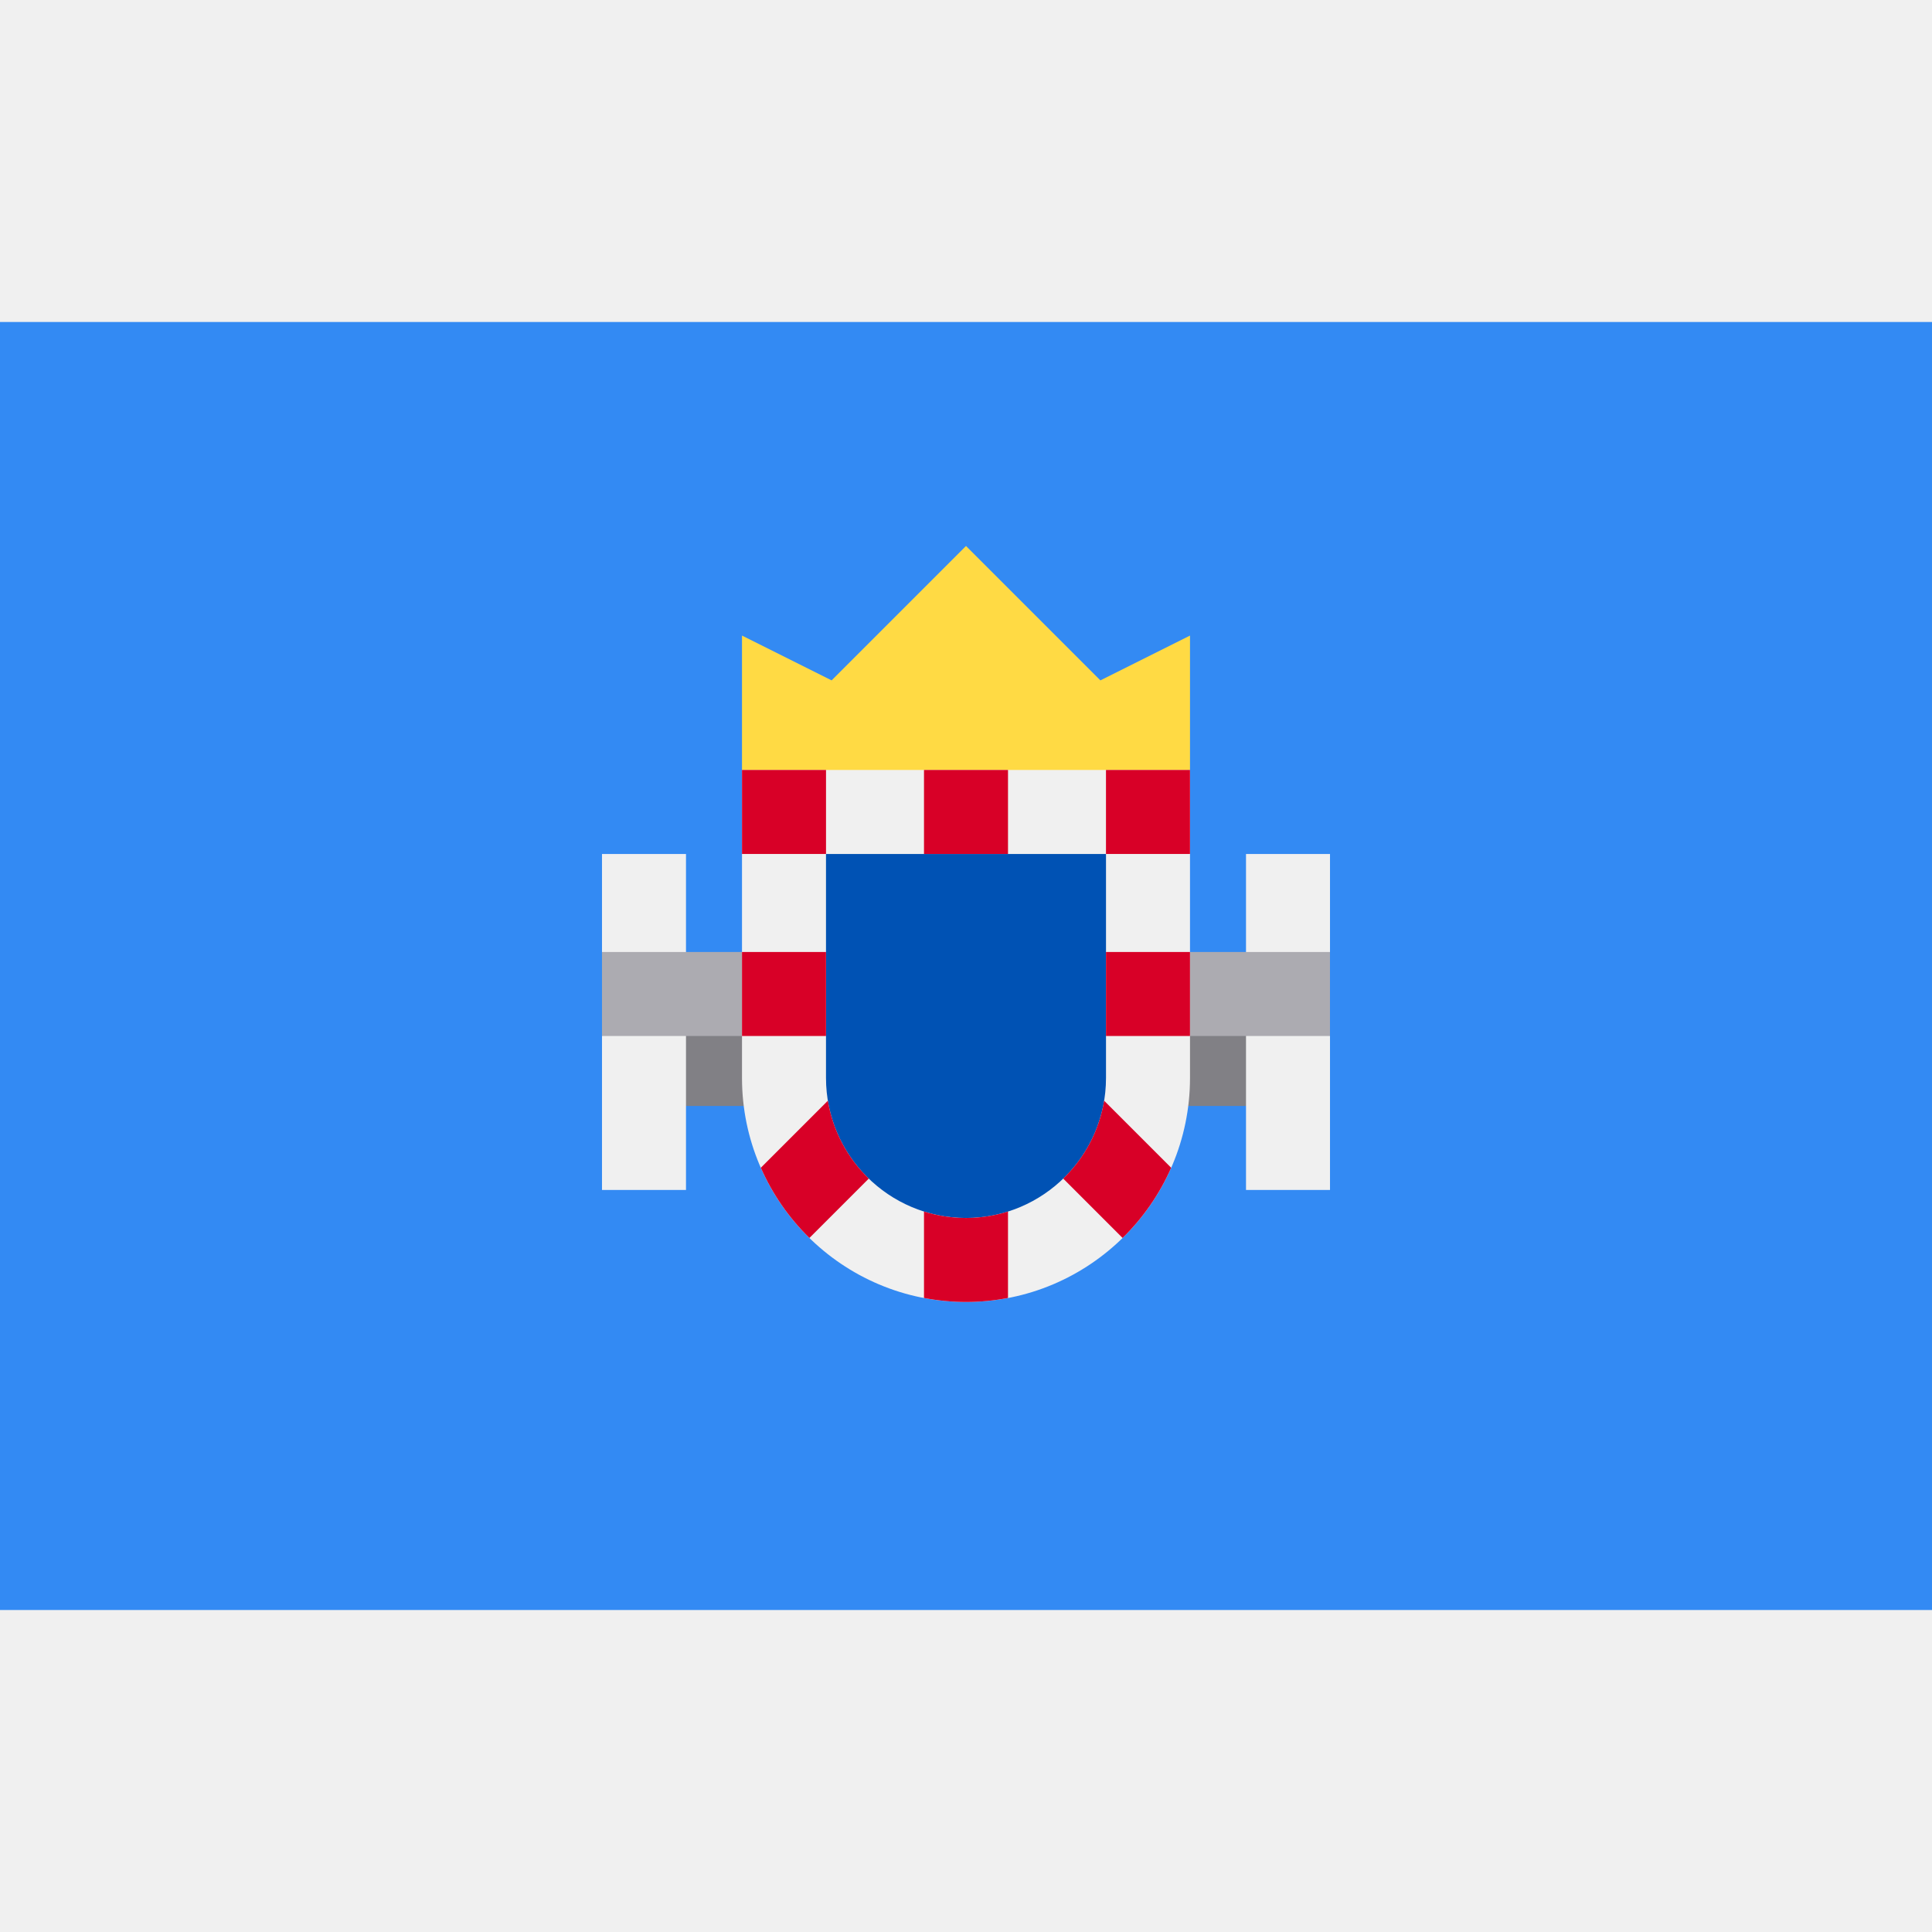
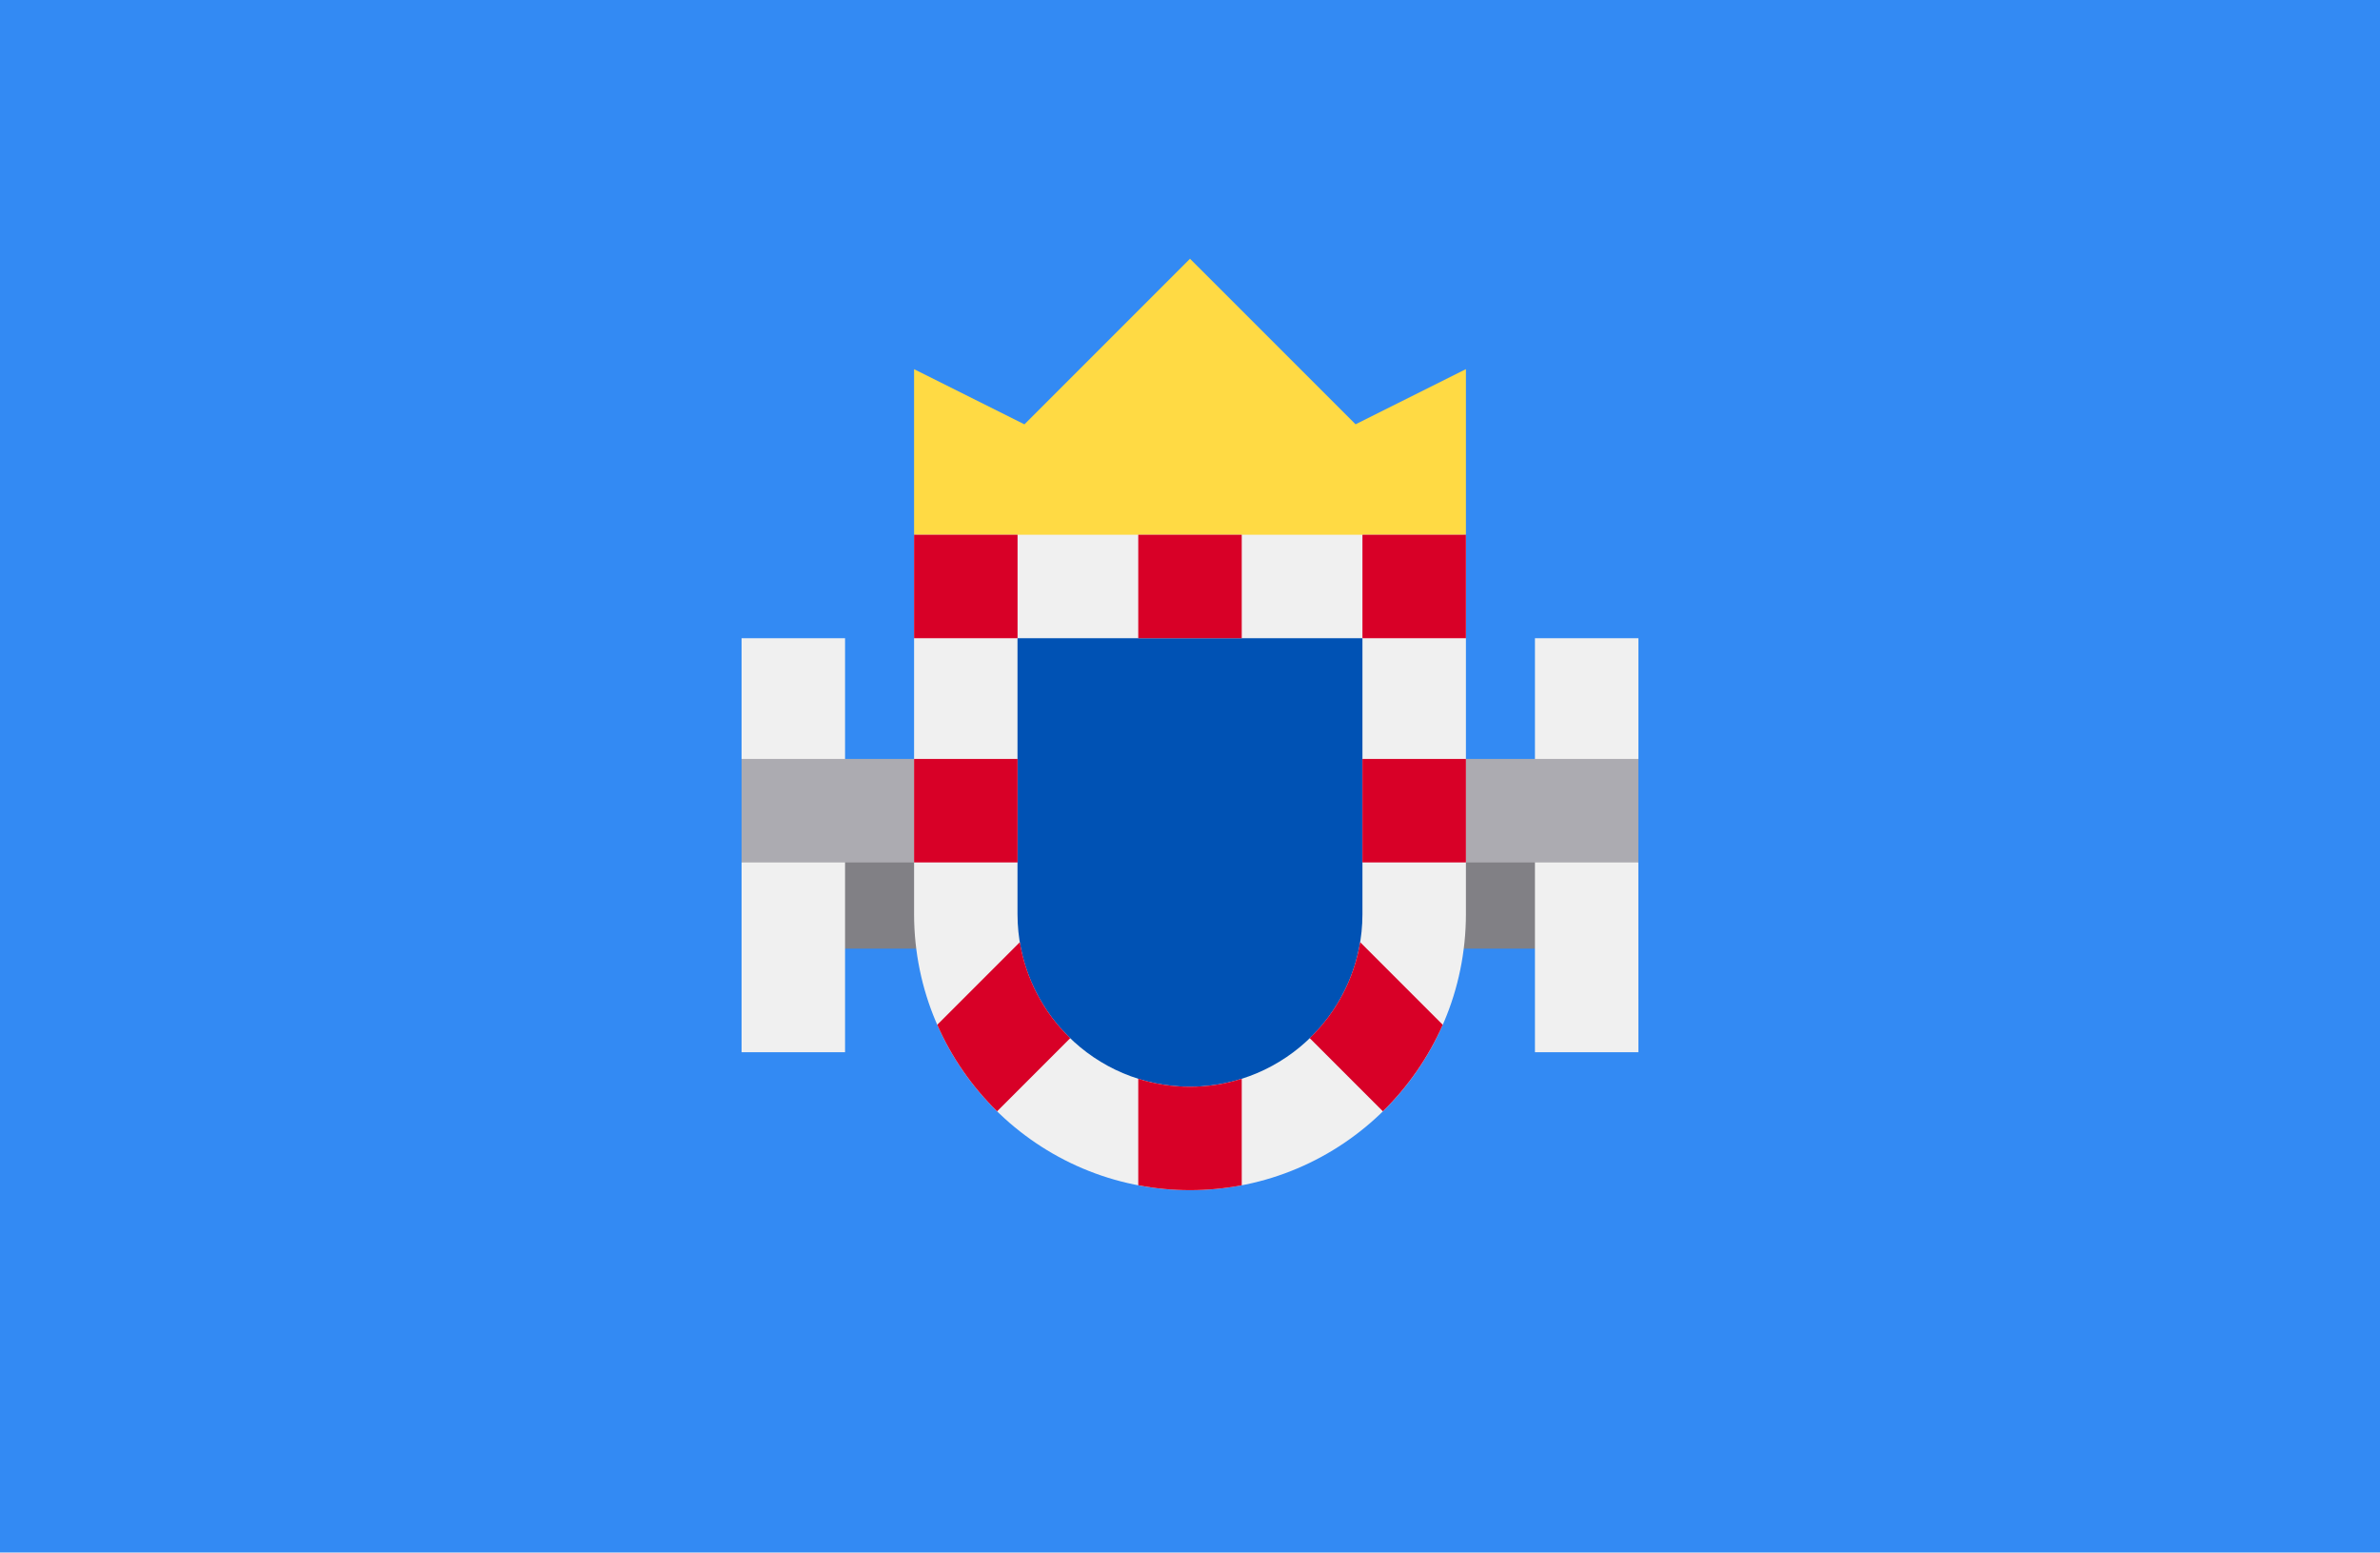
- <svg xmlns="http://www.w3.org/2000/svg" version="1.1" id="Capa_1" x="0px" y="0px" viewBox="0 0 512 512" style="enable-background:new 0 0 512 512;" xml:space="preserve">
-   <rect y="85.331" style="fill:#338AF3;" width="512" height="341.337" />
-   <rect x="166.957" y="270.831" style="fill:#818085;" width="178.087" height="22.261" />
-   <polygon style="fill:#FFDA44;" points="196.638,204.052 256,211.474 315.362,204.052 315.362,168.435 291.617,180.307 256,144.69   220.383,180.307 196.638,168.435 " />
-   <g>
-     <polygon style="fill:#F0F0F0;" points="181.797,315.357 159.536,315.357 159.536,274.546 166.957,263.415 159.536,252.285    159.536,226.314 181.797,226.314  " />
-     <polygon style="fill:#F0F0F0;" points="352.464,315.357 330.203,315.357 330.203,226.314 352.464,226.314 352.464,252.284    345.043,263.601 352.464,274.548  " />
+ <svg xmlns="http://www.w3.org/2000/svg" fill="none" viewBox="0 0 46 30">
+   <g clip-path="url(#a)">
+     <path fill="#338AF3" d="M46-.334H0v30.667h46z" />
+     <path fill="#818085" d="M31 16.332H15v2h16z" />
+     <path fill="#FFDA44" d="m17.667 10.333 5.333.666 5.333-.666v-3.2L26.2 8.199 23 5l-3.2 3.2-2.133-1.066z" />
+     <path fill="#F0F0F0" d="M16.333 20.333h-2v-3.667l.667-1-.667-1v-2.333h2zM31.667 20.333h-2v-8h2v2.333L31 15.683l.666.983z" />
+     <path fill="#ACABB1" d="M31.666 14.666H14.333v2h17.333z" />
+     <path fill="#F0F0F0" d="M23 23a5.34 5.34 0 0 1-5.333-5.334v-7.333h10.666v7.333A5.34 5.34 0 0 1 23 23" />
+     <path fill="#0052B4" d="M23 21a3.337 3.337 0 0 1-3.334-3.334v-5.333h6.667v5.333A3.337 3.337 0 0 1 23 21" />
+     <path fill="#D80027" d="M19.667 10.333h-2v2h2zM28.333 10.333h-2v2h2zM28.333 14.666h-2v2h2zM19.667 14.666h-2v2h2zM24 10.333h-2v2h2zM23 21c-.348 0-.684-.054-1-.154v2.058a5.3 5.3 0 0 0 2 0v-2.058c-.316.1-.652.154-1 .154M19.711 18.207l-1.596 1.596c.277.63.672 1.197 1.157 1.672l1.413-1.413a3.33 3.33 0 0 1-.974-1.855M27.885 19.803l-1.596-1.596a3.33 3.33 0 0 1-.975 1.854l1.414 1.414a5.4 5.4 0 0 0 1.157-1.672" />
  </g>
-   <rect x="159.533" y="252.288" style="fill:#ACABB1;" width="192.924" height="22.261" />
-   <path style="fill:#F0F0F0;" d="M256,345.038c-32.732,0-59.362-26.63-59.362-59.362v-81.623h118.725v81.623  C315.362,318.408,288.732,345.038,256,345.038z" />
-   <path style="fill:#0052B4;" d="M256,322.777c-20.458,0-37.101-16.643-37.101-37.101v-59.362h74.203v59.362  C293.101,306.134,276.458,322.777,256,322.777z" />
-   <g>
-     <rect x="196.641" y="204.049" style="fill:#D80027;" width="22.261" height="22.261" />
-     <rect x="293.098" y="204.049" style="fill:#D80027;" width="22.261" height="22.261" />
-     <rect x="293.098" y="252.288" style="fill:#D80027;" width="22.261" height="22.261" />
-     <rect x="196.641" y="252.288" style="fill:#D80027;" width="22.261" height="22.261" />
-     <rect x="244.87" y="204.049" style="fill:#D80027;" width="22.261" height="22.261" />
-     <path style="fill:#D80027;" d="M256,322.777c-3.877,0-7.615-0.6-11.13-1.709v22.908c3.608,0.688,7.325,1.062,11.13,1.062   s7.522-0.374,11.13-1.062v-22.908C263.615,322.177,259.877,322.777,256,322.777z" />
-     <path style="fill:#D80027;" d="M219.395,291.699l-17.766,17.766c3.081,7.013,7.474,13.319,12.876,18.606l15.733-15.733   C224.624,306.912,220.713,299.738,219.395,291.699z" />
-     <path style="fill:#D80027;" d="M310.371,309.465l-17.766-17.766c-1.319,8.038-5.229,15.212-10.843,20.638l15.733,15.733   C302.896,322.784,307.29,316.478,310.371,309.465z" />
-   </g>
-   <g>
- </g>
-   <g>
- </g>
-   <g>
- </g>
-   <g>
- </g>
-   <g>
- </g>
-   <g>
- </g>
-   <g>
- </g>
-   <g>
- </g>
-   <g>
- </g>
-   <g>
- </g>
-   <g>
- </g>
-   <g>
- </g>
-   <g>
- </g>
-   <g>
- </g>
-   <g>
- </g>
+   <defs>
+     <clipPath id="a">
+       <path fill="#fff" d="M0 0h46v30H0z" />
+     </clipPath>
+   </defs>
</svg>
